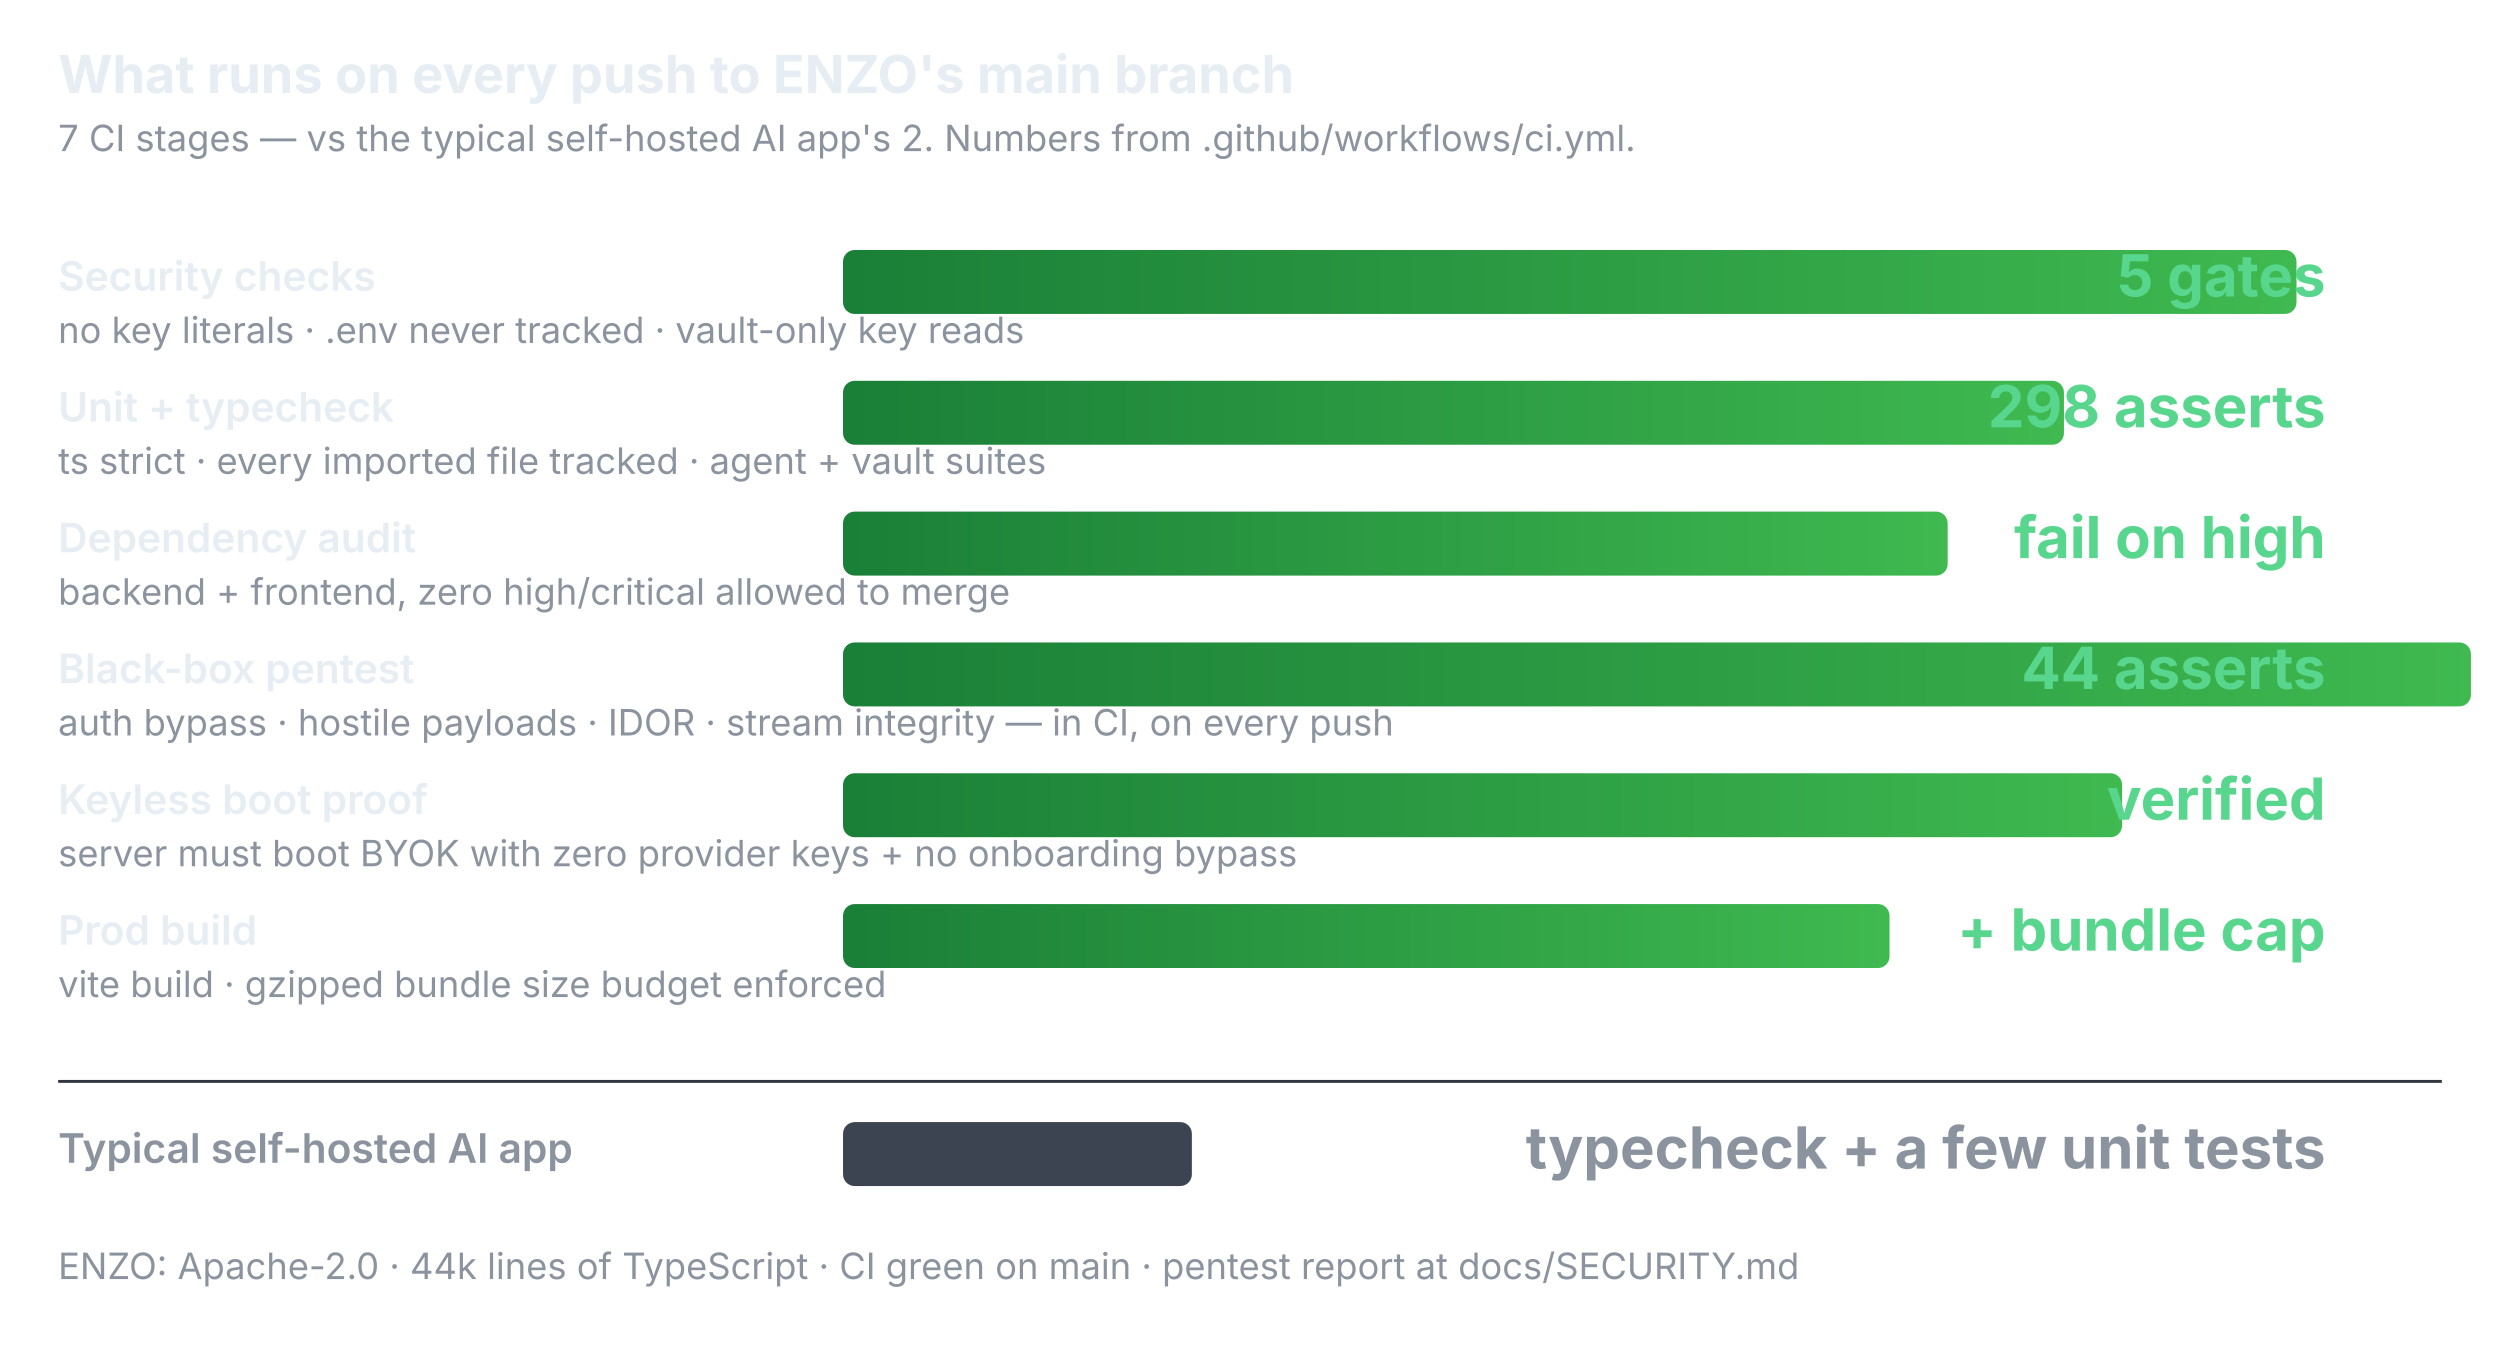
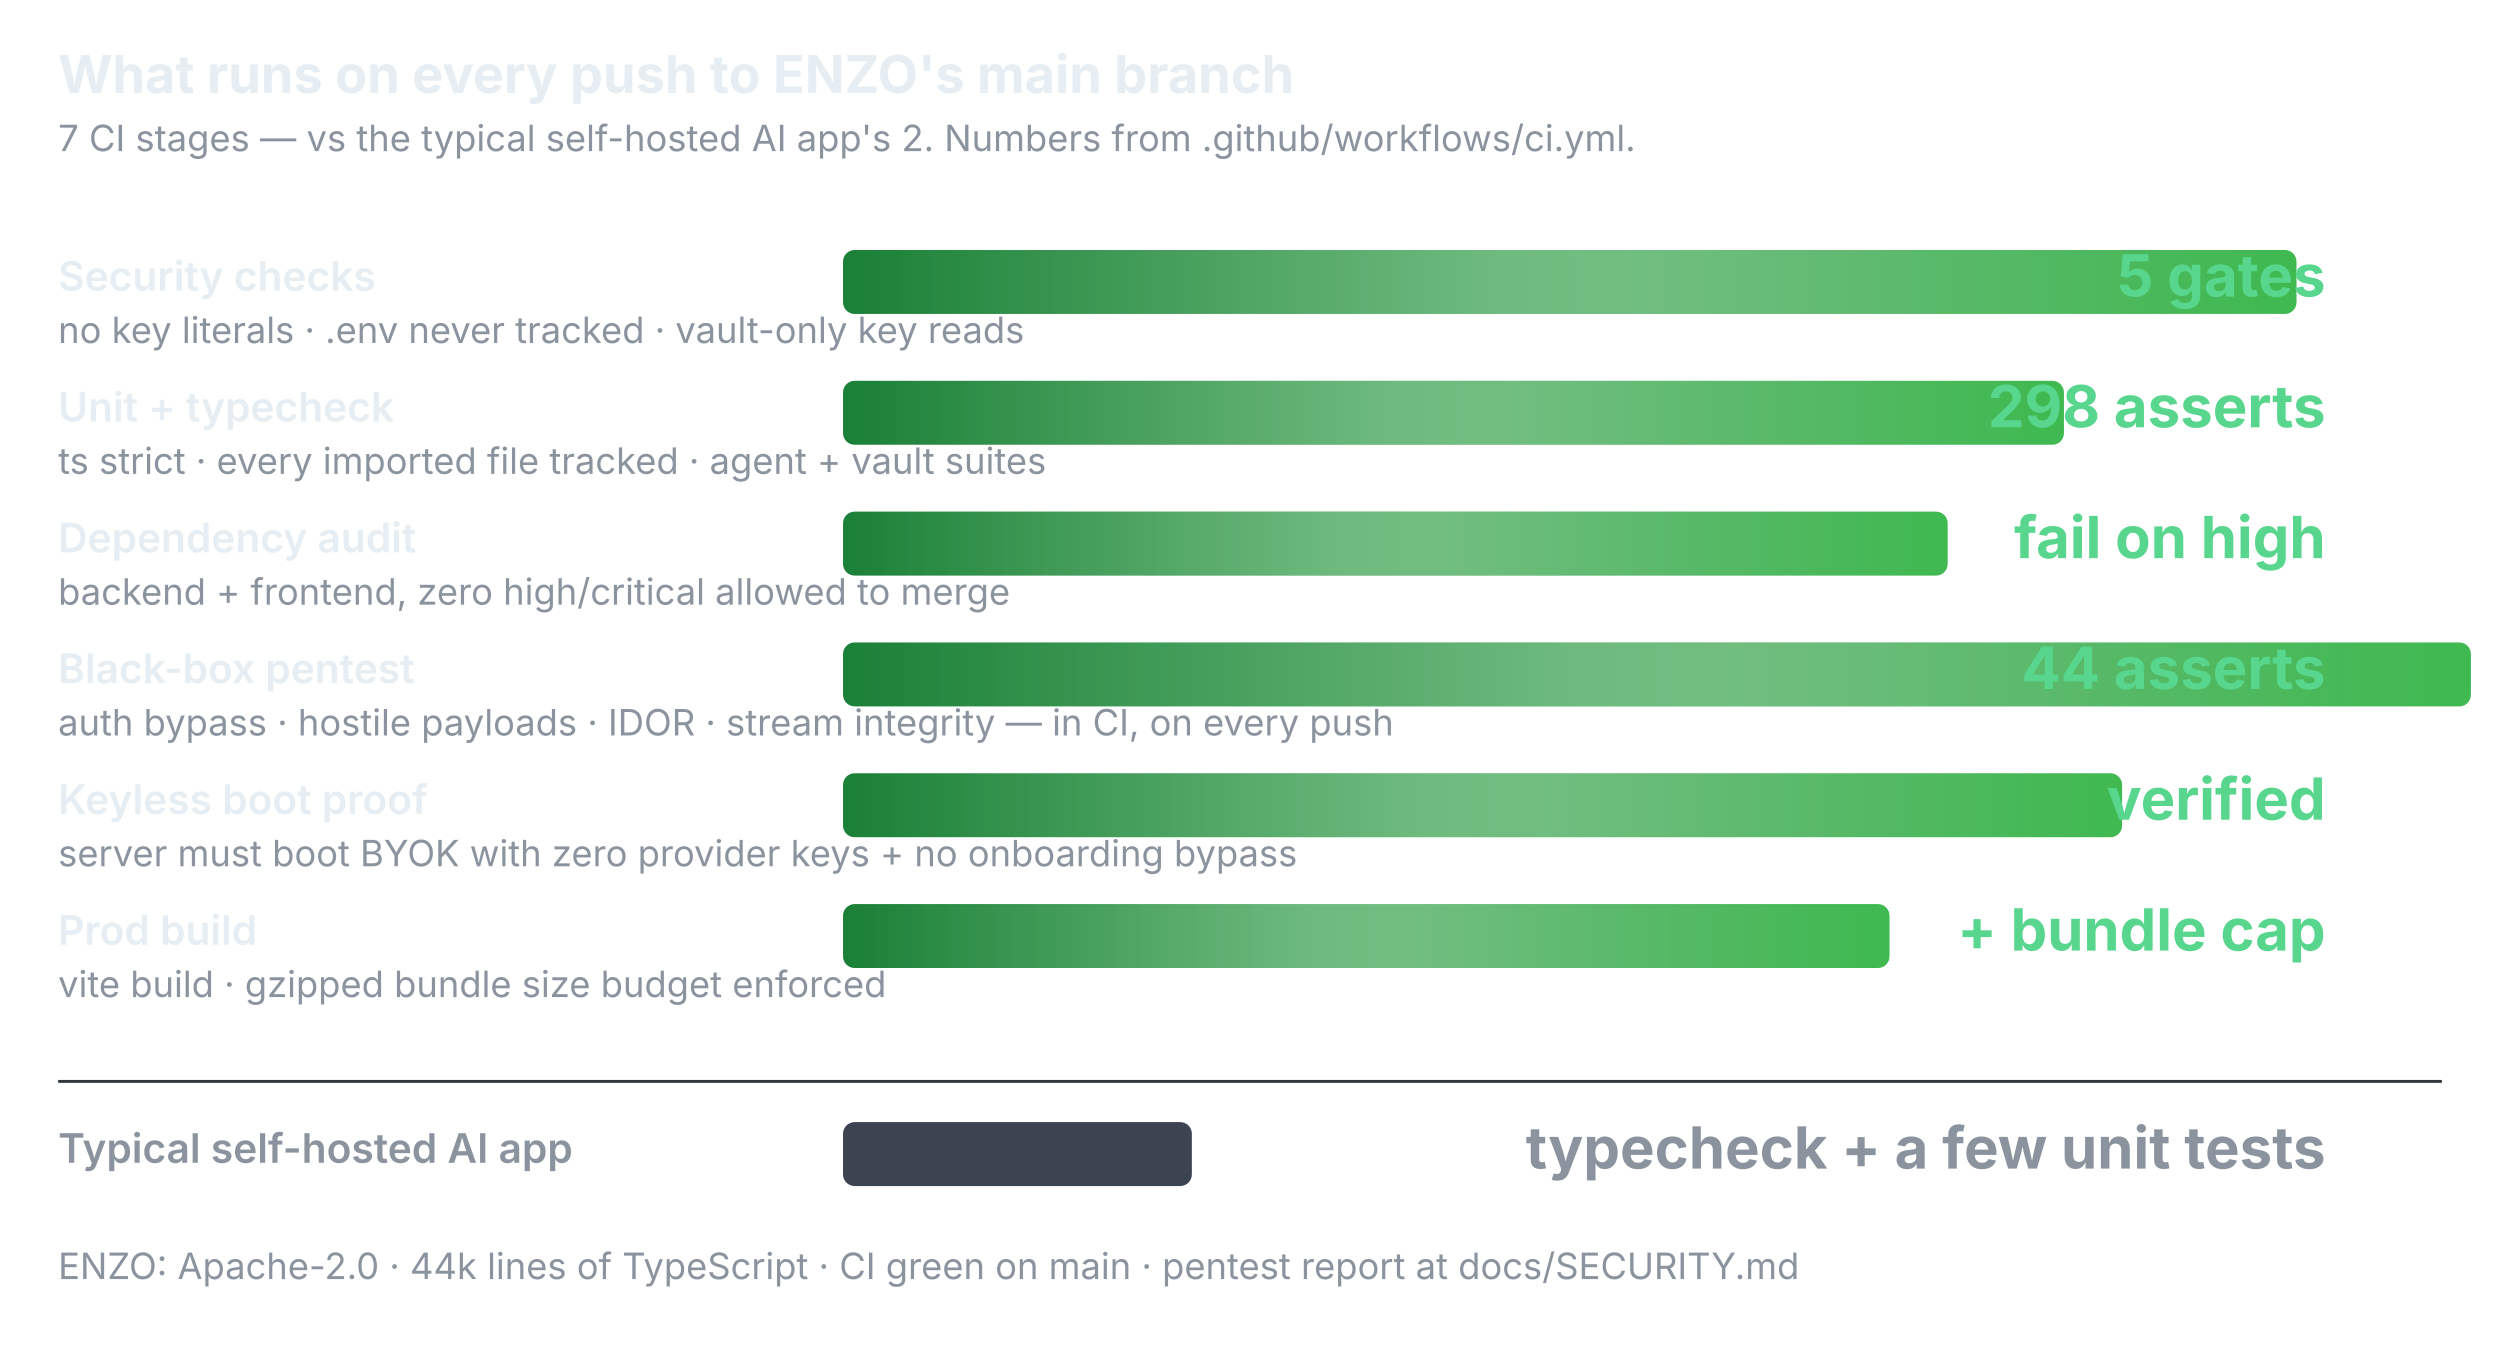
<svg xmlns="http://www.w3.org/2000/svg" width="860" height="470" viewBox="0 0 860 470" role="img" aria-label="ENZO CI pipeline: 7 stages including a black-box security pentest, dependency audits failing on high or critical vulnerabilities, and keyless BYOK boot verification — versus a typical self-hosted AI app CI with type-check and unit tests only.">
  <defs>
+     <linearGradient id="grad" x1="0" y1="0" x2="1" y2="0">
+       <stop offset="0" stop-color="#1a7f37" />
+       <stop offset="1" stop-color="#3fb950" />
+     </linearGradient>
+     <linearGradient id="sheen" x1="0" y1="0" x2="1" y2="0">
+       <stop offset="0" stop-color="#ffffff" stop-opacity="0" />
+       <stop offset="0.45" stop-color="#ffffff" stop-opacity="0.32" />
+       <stop offset="0.55" stop-color="#ffffff" stop-opacity="0.32" />
+       <stop offset="1" stop-color="#ffffff" stop-opacity="0" />
+     </linearGradient>
    <style>
-       .bar { fill: url(#grad); transform-origin: left center; }
-       .bar-other { fill: #3d4451; transform-origin: left center; }
+       .bar { fill: url(#grad); transform-box: fill-box; transform-origin: left center; }
+       .bar-other { fill: #3d4451; transform-box: fill-box; transform-origin: left center; }
+       .sheen { fill: url(#sheen); transform-box: fill-box; transform-origin: left center; }
      .label { font: 600 14px -apple-system, 'Segoe UI', sans-serif; fill: #e6edf3; }
      .val { font: 700 20px -apple-system, 'Segoe UI', sans-serif; fill: #58d68d; }
      .val-other { font: 700 20px -apple-system, 'Segoe UI', sans-serif; fill: #8b949e; }
      .sub { font: 400 12.5px -apple-system, 'Segoe UI', sans-serif; fill: #8b949e; }
      .axis { stroke: #30363d; stroke-width: 1; }
-       .tick { font: 400 11px -apple-system, 'Segoe UI', sans-serif; fill: #768390; }
      @keyframes grow { from { transform: scaleX(0); } to { transform: scaleX(1); } }
-       .a1 { animation: grow 0.9s ease-out both; }
-       .a2 { animation: grow 0.9s ease-out 0.35s both; }
-       .a3 { animation: grow 0.9s ease-out 0.7s both; }
-       .a4 { animation: grow 0.9s ease-out 1.05s both; }
-       .a5 { animation: grow 0.9s ease-out 1.4s both; }
-       .a6 { animation: grow 0.9s ease-out 1.75s both; }
-       @media (prefers-reduced-motion: reduce) { .bar, .bar-other { animation: none; } }
+       @keyframes sweep { from { transform: scaleX(0); } to { transform: scaleX(1.6); } }
+       @keyframes fade { from { opacity: 0; } to { opacity: 1; } }
+       .b1 { animation: grow 0.8s cubic-bezier(0.22, 1, 0.36, 1) both; }
+       .b2 { animation: grow 0.8s cubic-bezier(0.22, 1, 0.36, 1) 0.18s both; }
+       .b3 { animation: grow 0.8s cubic-bezier(0.22, 1, 0.36, 1) 0.36s both; }
+       .b4 { animation: grow 0.8s cubic-bezier(0.22, 1, 0.36, 1) 0.54s both; }
+       .b5 { animation: grow 0.8s cubic-bezier(0.22, 1, 0.36, 1) 0.72s both; }
+       .b6 { animation: grow 0.8s cubic-bezier(0.22, 1, 0.36, 1) 0.9s both; }
+       .s1 { animation: sweep 0.9s ease-in 0.8s both; }
+       .s2 { animation: sweep 0.9s ease-in 0.98s both; }
+       .s3 { animation: sweep 0.9s ease-in 1.16s both; }
+       .s4 { animation: sweep 0.9s ease-in 1.34s both; }
+       .s5 { animation: sweep 0.9s ease-in 1.52s both; }
+       .s6 { animation: sweep 0.9s ease-in 1.7s both; }
+       .v1 { animation: fade 0.35s ease-out 0.85s both; }
+       .v2 { animation: fade 0.35s ease-out 1.03s both; }
+       .v3 { animation: fade 0.35s ease-out 1.21s both; }
+       .v4 { animation: fade 0.35s ease-out 1.39s both; }
+       .v5 { animation: fade 0.35s ease-out 1.57s both; }
+       .v6 { animation: fade 0.35s ease-out 1.75s both; }
+       @media (prefers-reduced-motion: reduce) { .bar, .bar-other, .sheen, .val, .val-other { animation: none; } }
    </style>
-     <linearGradient id="grad" x1="0" y1="0" x2="1" y2="0">
-       <stop offset="0" stop-color="#1a7f37" />
-       <stop offset="1" stop-color="#3fb950" />
-     </linearGradient>
  </defs>
  <text x="20" y="32" style="font: 700 18px -apple-system, 'Segoe UI', sans-serif; fill:#e6edf3;">What runs on every push to ENZO's main branch</text>
  <text x="20" y="52" class="sub">7 CI stages — vs the typical self-hosted AI app's 2. Numbers from .github/workflows/ci.yml.</text>
  <text x="20" y="100" class="label">Security checks</text>
-   <rect x="290" y="86" width="500" height="22" rx="4" class="bar a1" />
-   <text x="800" y="102" class="val" text-anchor="end">5 gates</text>
+   <rect x="290" y="86" width="500" height="22" rx="4" class="bar b1" />
+   <rect x="290" y="86" width="500" height="22" rx="4" class="sheen s1" />
+   <text x="800" y="102" class="val v1" text-anchor="end">5 gates</text>
  <text x="20" y="118" class="sub">no key literals · .env never tracked · vault-only key reads</text>
  <text x="20" y="145" class="label">Unit + typecheck</text>
-   <rect x="290" y="131" width="420" height="22" rx="4" class="bar a2" />
-   <text x="800" y="147" class="val" text-anchor="end">298 asserts</text>
+   <rect x="290" y="131" width="420" height="22" rx="4" class="bar b2" />
+   <rect x="290" y="131" width="420" height="22" rx="4" class="sheen s2" />
+   <text x="800" y="147" class="val v2" text-anchor="end">298 asserts</text>
  <text x="20" y="163" class="sub">ts strict · every imported file tracked · agent + vault suites</text>
  <text x="20" y="190" class="label">Dependency audit</text>
-   <rect x="290" y="176" width="380" height="22" rx="4" class="bar a3" />
-   <text x="800" y="192" class="val" text-anchor="end">fail on high</text>
+   <rect x="290" y="176" width="380" height="22" rx="4" class="bar b3" />
+   <rect x="290" y="176" width="380" height="22" rx="4" class="sheen s3" />
+   <text x="800" y="192" class="val v3" text-anchor="end">fail on high</text>
  <text x="20" y="208" class="sub">backend + frontend, zero high/critical allowed to merge</text>
  <text x="20" y="235" class="label">Black-box pentest</text>
-   <rect x="290" y="221" width="560" height="22" rx="4" class="bar a4" />
-   <text x="800" y="237" class="val" text-anchor="end">44 asserts</text>
+   <rect x="290" y="221" width="560" height="22" rx="4" class="bar b4" />
+   <rect x="290" y="221" width="560" height="22" rx="4" class="sheen s4" />
+   <text x="800" y="237" class="val v4" text-anchor="end">44 asserts</text>
  <text x="20" y="253" class="sub">auth bypass · hostile payloads · IDOR · stream integrity — in CI, on every push</text>
  <text x="20" y="280" class="label">Keyless boot proof</text>
-   <rect x="290" y="266" width="440" height="22" rx="4" class="bar a5" />
-   <text x="800" y="282" class="val" text-anchor="end">verified</text>
+   <rect x="290" y="266" width="440" height="22" rx="4" class="bar b5" />
+   <rect x="290" y="266" width="440" height="22" rx="4" class="sheen s5" />
+   <text x="800" y="282" class="val v5" text-anchor="end">verified</text>
  <text x="20" y="298" class="sub">server must boot BYOK with zero provider keys + no onboarding bypass</text>
  <text x="20" y="325" class="label">Prod build</text>
-   <rect x="290" y="311" width="360" height="22" rx="4" class="bar a6" />
-   <text x="800" y="327" class="val" text-anchor="end">+ bundle cap</text>
+   <rect x="290" y="311" width="360" height="22" rx="4" class="bar b6" />
+   <rect x="290" y="311" width="360" height="22" rx="4" class="sheen s6" />
+   <text x="800" y="327" class="val v6" text-anchor="end">+ bundle cap</text>
  <text x="20" y="343" class="sub">vite build · gzipped bundle size budget enforced</text>
  <line x1="20" y1="372" x2="840" y2="372" class="axis" />
  <text x="20" y="400" class="label" style="fill:#8b949e;">Typical self-hosted AI app</text>
-   <rect x="290" y="386" width="120" height="22" rx="4" class="bar-other a1" />
-   <text x="800" y="402" class="val-other" text-anchor="end">typecheck + a few unit tests</text>
+   <rect x="290" y="386" width="120" height="22" rx="4" class="bar-other b1" />
+   <text x="800" y="402" class="val-other v1" text-anchor="end">typecheck + a few unit tests</text>
  <text x="20" y="440" class="sub">ENZO: Apache-2.0 · 44k lines of TypeScript · CI green on main · pentest report at docs/SECURITY.md</text>
</svg>
